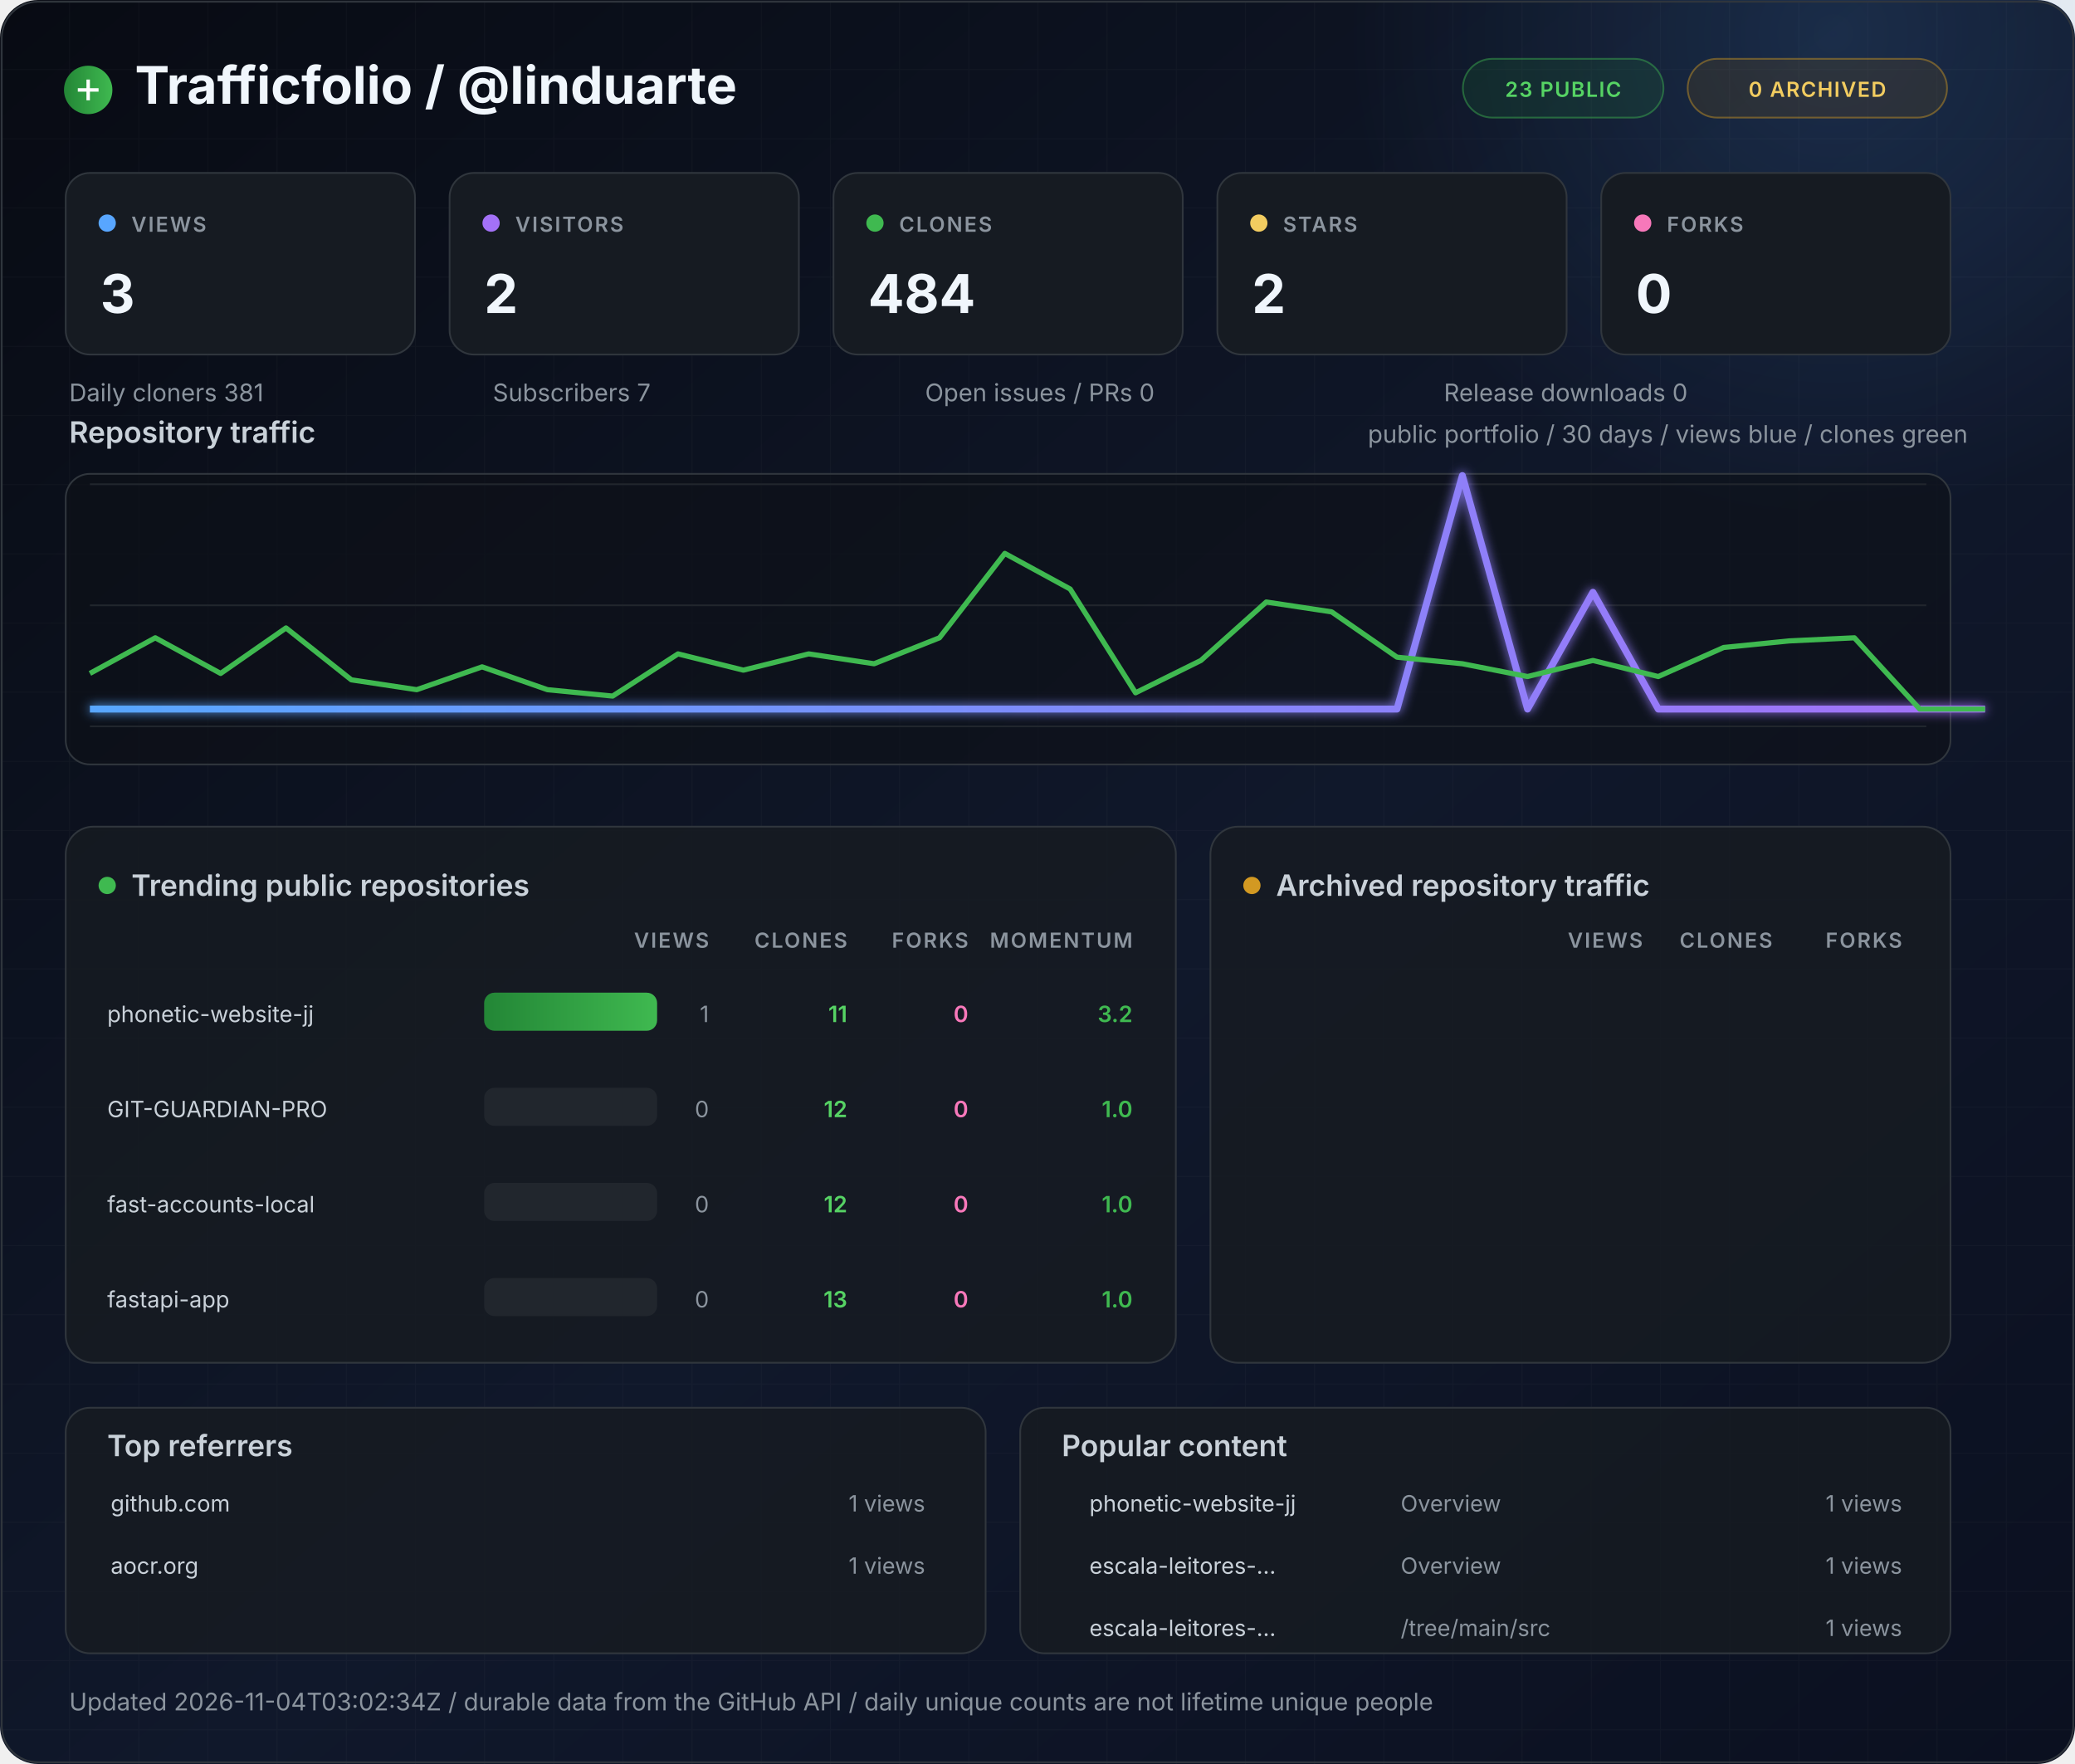
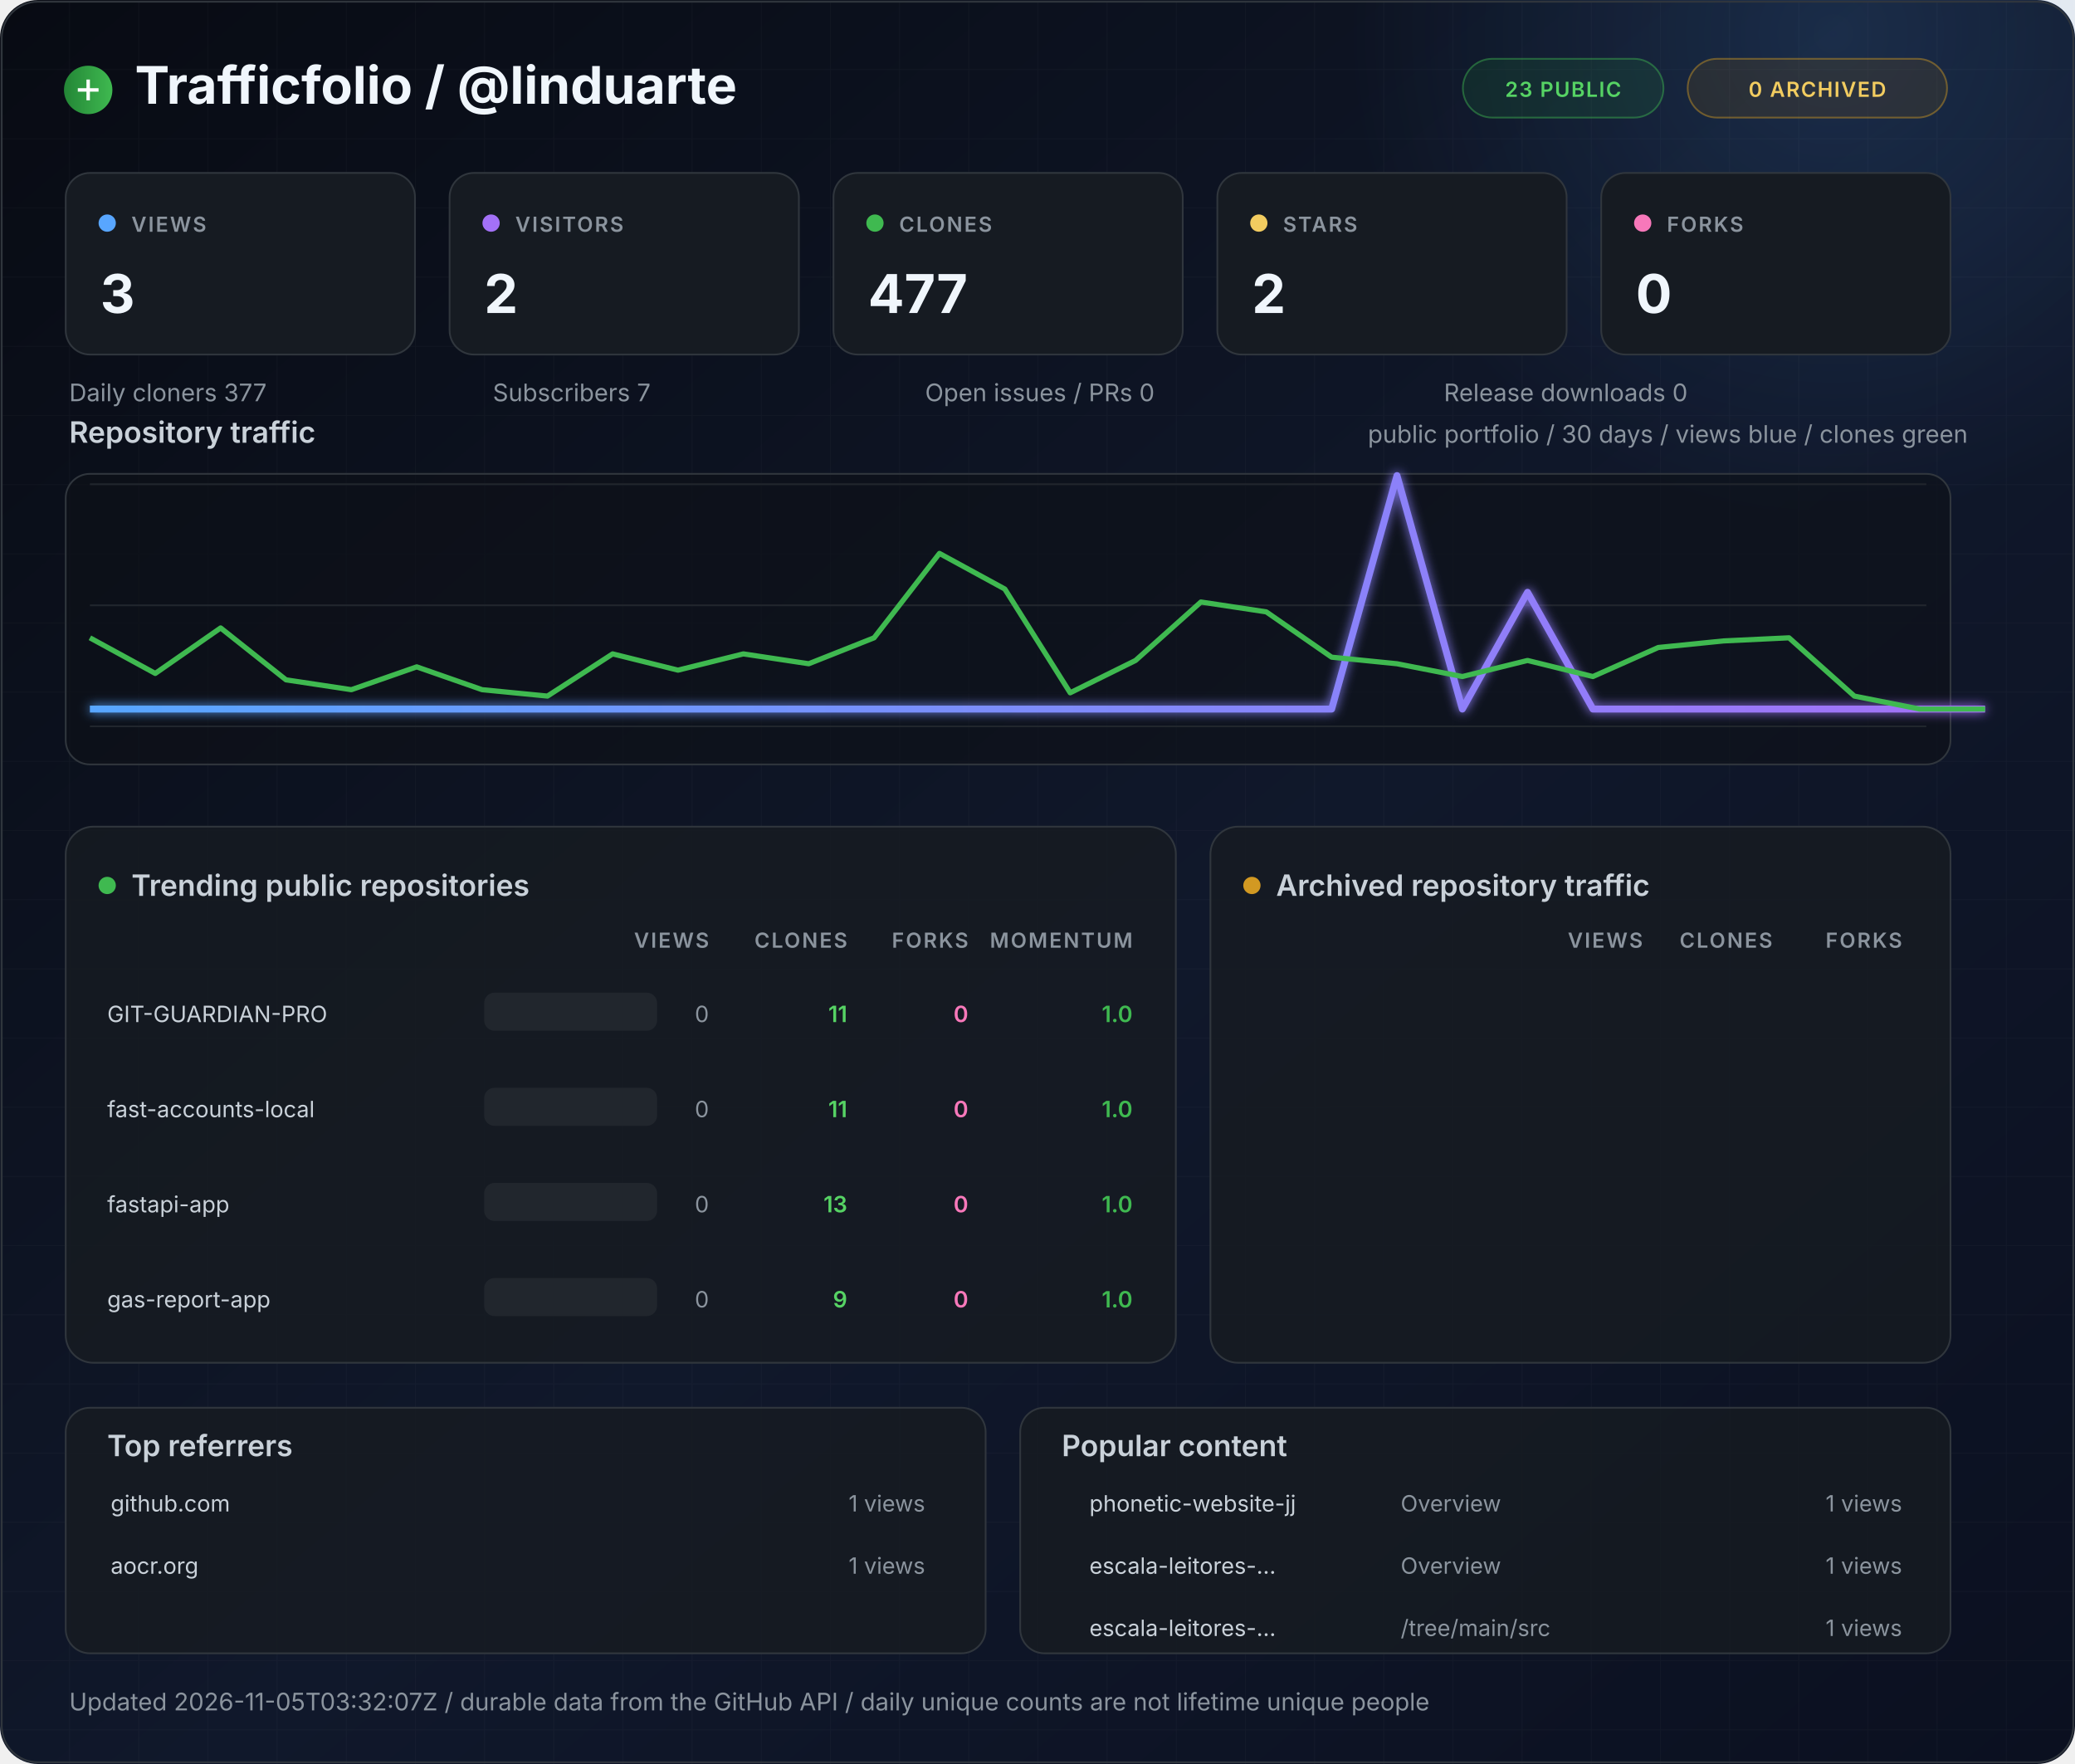
<svg xmlns="http://www.w3.org/2000/svg" width="1200" height="1020" viewBox="0 0 1200 1020" role="img" aria-label="Trafficfolio GitHub analytics dashboard for linduarte">
  <defs>
    <linearGradient id="bg" x1="0" y1="0" x2="1" y2="1">
      <stop stop-color="#080b13" />
      <stop offset=".55" stop-color="#10182b" />
      <stop offset="1" stop-color="#0b1020" />
    </linearGradient>
    <linearGradient id="line" x1="0" y1="0" x2="1" y2="0">
      <stop stop-color="#58a6ff" />
      <stop offset="1" stop-color="#a371f7" />
    </linearGradient>
    <linearGradient id="bar" x1="0" y1="0" x2="1" y2="0">
      <stop stop-color="#238636" />
      <stop offset="1" stop-color="#3fb950" />
    </linearGradient>
    <linearGradient id="archiveBar" x1="0" y1="0" x2="1" y2="0">
      <stop stop-color="#9e6a03" />
      <stop offset="1" stop-color="#f2cc60" />
    </linearGradient>
    <radialGradient id="ambient">
      <stop stop-color="#58a6ff" stop-opacity=".16" />
      <stop offset="1" stop-color="#58a6ff" stop-opacity="0" />
    </radialGradient>
    <pattern id="grid" width="40" height="40" patternUnits="userSpaceOnUse">
      <path d="M40 0H0V40" fill="none" stroke="#ffffff" stroke-opacity=".025" />
    </pattern>
    <filter id="glow">
      <feGaussianBlur stdDeviation="3" result="b" />
      <feMerge>
        <feMergeNode in="b" />
        <feMergeNode in="SourceGraphic" />
      </feMerge>
    </filter>
    <style>
    .title{font:750 30px -apple-system,BlinkMacSystemFont,"Segoe UI",sans-serif;fill:#f0f6fc}
    .subtitle{font:14px -apple-system,BlinkMacSystemFont,"Segoe UI",sans-serif;fill:#8b949e}
    .label{font:600 12px -apple-system,BlinkMacSystemFont,"Segoe UI",sans-serif;fill:#8b949e;letter-spacing:1px}
    .metric{font:700 31px -apple-system,BlinkMacSystemFont,"Segoe UI",sans-serif;fill:#f0f6fc}
    .section{font:600 17px -apple-system,BlinkMacSystemFont,"Segoe UI",sans-serif;fill:#c9d1d9}
    .repo,.value,.trend,.archive,.clone,.fork{font:13px -apple-system,BlinkMacSystemFont,"Segoe UI",sans-serif;fill:#c9d1d9}
    .value{fill:#8b949e} .trend{fill:#3fb950;font-weight:600} .archive{fill:#d29922}
    .clone{fill:#56d364;font-weight:600} .fork{fill:#f778ba;font-weight:600}
    .pill{font:600 12px -apple-system,BlinkMacSystemFont,"Segoe UI",sans-serif;letter-spacing:.7px}
  </style>
  </defs>
  <rect width="1200" height="1020" rx="22" fill="url(#bg)" />
  <rect width="1200" height="1020" rx="22" fill="url(#grid)" />
  <circle cx="1060" cy="20" r="280" fill="url(#ambient)" />
  <rect x="1" y="1" width="1198" height="1018" rx="21" fill="none" stroke="#30363d" />
  <circle cx="51" cy="52" r="14" fill="url(#bar)" />
  <path d="M45 52h12M51 46v12" stroke="#fff" stroke-width="2" />
  <text x="78" y="60" class="title">Trafficfolio / @linduarte</text>
  <rect x="846" y="34" width="116" height="34" rx="17" fill="#238636" fill-opacity=".16" stroke="#3fb950" stroke-opacity=".45" />
  <text x="904" y="56" text-anchor="middle" class="pill" fill="#56d364">23 PUBLIC</text>
  <rect x="976" y="34" width="150" height="34" rx="17" fill="#9e6a03" fill-opacity=".14" stroke="#d29922" stroke-opacity=".45" />
  <text x="1051" y="56" text-anchor="middle" class="pill" fill="#f2cc60">0 ARCHIVED</text>
  <rect x="38" y="100" width="202" height="105" rx="14" fill="#161b22" stroke="#30363d" />
  <circle cx="62" cy="129" r="5" fill="#58a6ff" />
  <text x="76" y="134" class="label">VIEWS</text>
  <text x="58" y="181" class="metric">3</text>
  <rect x="260" y="100" width="202" height="105" rx="14" fill="#161b22" stroke="#30363d" />
  <circle cx="284" cy="129" r="5" fill="#a371f7" />
  <text x="298" y="134" class="label">VISITORS</text>
  <text x="280" y="181" class="metric">2</text>
  <rect x="482" y="100" width="202" height="105" rx="14" fill="#161b22" stroke="#30363d" />
  <circle cx="506" cy="129" r="5" fill="#3fb950" />
  <text x="520" y="134" class="label">CLONES</text>
-   <text x="502" y="181" class="metric">484</text>
+   <text x="502" y="181" class="metric">477</text>
  <rect x="704" y="100" width="202" height="105" rx="14" fill="#161b22" stroke="#30363d" />
  <circle cx="728" cy="129" r="5" fill="#f2cc60" />
  <text x="742" y="134" class="label">STARS</text>
  <text x="724" y="181" class="metric">2</text>
  <rect x="926" y="100" width="202" height="105" rx="14" fill="#161b22" stroke="#30363d" />
  <circle cx="950" cy="129" r="5" fill="#f778ba" />
  <text x="964" y="134" class="label">FORKS</text>
  <text x="946" y="181" class="metric">0</text>
-   <text x="40" y="232" class="subtitle">Daily cloners 381</text>
+   <text x="40" y="232" class="subtitle">Daily cloners 377</text>
  <text x="285" y="232" class="subtitle">Subscribers 7</text>
  <text x="535" y="232" class="subtitle">Open issues / PRs 0</text>
  <text x="835" y="232" class="subtitle">Release downloads 0</text>
  <text x="40" y="256" class="section">Repository traffic</text>
  <text x="1138" y="256" text-anchor="end" class="subtitle">public portfolio / 30 days / views blue / clones green</text>
  <rect x="38" y="274" width="1090" height="168" rx="14" fill="#0d1117" fill-opacity=".62" stroke="#30363d" />
  <line x1="52" y1="420" x2="1114" y2="420" stroke="#21262d" />
  <line x1="52" y1="350" x2="1114" y2="350" stroke="#21262d" />
  <line x1="52" y1="280" x2="1114" y2="280" stroke="#21262d" />
-   <polyline points="52.0,410.0 89.8,410.0 127.6,410.0 165.4,410.0 203.2,410.0 241.0,410.0 278.8,410.0 316.6,410.0 354.3,410.0 392.1,410.0 429.9,410.0 467.7,410.0 505.5,410.0 543.3,410.0 581.1,410.0 618.9,410.0 656.7,410.0 694.5,410.0 732.3,410.0 770.1,410.0 807.9,410.0 845.7,275.0 883.4,410.0 921.2,342.5 959.0,410.0 996.8,410.0 1034.6,410.0 1072.4,410.0 1110.2,410.0 1148.0,410.0" fill="none" stroke="url(#line)" stroke-width="4" stroke-linejoin="round" filter="url(#glow)" />
-   <polyline points="52.0,389.4 89.8,368.8 127.6,389.4 165.4,363.1 203.2,393.1 241.0,398.8 278.8,385.6 316.6,398.8 354.3,402.5 392.1,378.1 429.9,387.5 467.7,378.1 505.5,383.8 543.3,368.8 581.1,320.0 618.9,340.6 656.7,400.6 694.5,381.9 732.3,348.1 770.1,353.8 807.9,380.0 845.7,383.8 883.4,391.2 921.2,381.9 959.0,391.2 996.8,374.4 1034.6,370.6 1072.4,368.8 1110.2,410.0 1148.0,410.0" fill="none" stroke="#3fb950" stroke-width="3" stroke-linejoin="round" />
+   <polyline points="52.0,410.0 89.8,410.0 127.6,410.0 165.4,410.0 203.2,410.0 241.0,410.0 278.8,410.0 316.6,410.0 354.3,410.0 392.1,410.0 429.9,410.0 467.7,410.0 505.5,410.0 543.3,410.0 581.1,410.0 618.9,410.0 656.7,410.0 694.5,410.0 732.3,410.0 770.1,410.0 807.9,275.0 845.7,410.0 883.4,342.5 921.2,410.0 959.0,410.0 996.8,410.0 1034.6,410.0 1072.4,410.0 1110.2,410.0 1148.0,410.0" fill="none" stroke="url(#line)" stroke-width="4" stroke-linejoin="round" filter="url(#glow)" />
+   <polyline points="52.0,368.8 89.8,389.4 127.6,363.1 165.4,393.1 203.2,398.8 241.0,385.6 278.8,398.8 316.6,402.5 354.3,378.1 392.1,387.5 429.9,378.1 467.7,383.8 505.5,368.8 543.3,320.0 581.1,340.6 618.9,400.6 656.7,381.9 694.5,348.1 732.3,353.8 770.1,380.0 807.9,383.8 845.7,391.2 883.4,381.9 921.2,391.2 959.0,374.4 996.8,370.6 1034.6,368.8 1072.4,402.5 1110.2,410.0 1148.0,410.0" fill="none" stroke="#3fb950" stroke-width="3" stroke-linejoin="round" />
  <rect x="38" y="478" width="642" height="310" rx="16" fill="#161b22" fill-opacity=".82" stroke="#30363d" />
  <circle cx="62" cy="512" r="5" fill="#3fb950" />
  <text x="76" y="518" class="section">Trending public repositories</text>
  <text x="410" y="548" text-anchor="end" class="label">VIEWS</text>
  <text x="490" y="548" text-anchor="end" class="label">CLONES</text>
  <text x="560" y="548" text-anchor="end" class="label">FORKS</text>
  <text x="655" y="548" text-anchor="end" class="label">MOMENTUM</text>
-   <text x="62" y="591" class="repo">phonetic-website-jj</text>
+   <text x="62" y="591" class="repo">GIT-GUARDIAN-PRO</text>
  <rect x="280" y="574" width="100" height="22" rx="6" fill="#21262d" />
-   <rect x="280" y="574" width="100" height="22" rx="6" fill="url(#bar)" />
-   <text x="410" y="591" text-anchor="end" class="value">1</text>
+   <rect x="280" y="574" width="0" height="22" rx="6" fill="url(#bar)" />
+   <text x="410" y="591" text-anchor="end" class="value">0</text>
  <text x="490" y="591" text-anchor="end" class="clone">11</text>
  <text x="560" y="591" text-anchor="end" class="fork">0</text>
-   <text x="655" y="591" text-anchor="end" class="trend">3.2</text>
-   <text x="62" y="646" class="repo">GIT-GUARDIAN-PRO</text>
+   <text x="655" y="591" text-anchor="end" class="trend">1.0</text>
+   <text x="62" y="646" class="repo">fast-accounts-local</text>
  <rect x="280" y="629" width="100" height="22" rx="6" fill="#21262d" />
  <rect x="280" y="629" width="0" height="22" rx="6" fill="url(#bar)" />
  <text x="410" y="646" text-anchor="end" class="value">0</text>
-   <text x="490" y="646" text-anchor="end" class="clone">12</text>
+   <text x="490" y="646" text-anchor="end" class="clone">11</text>
  <text x="560" y="646" text-anchor="end" class="fork">0</text>
  <text x="655" y="646" text-anchor="end" class="trend">1.0</text>
-   <text x="62" y="701" class="repo">fast-accounts-local</text>
+   <text x="62" y="701" class="repo">fastapi-app</text>
  <rect x="280" y="684" width="100" height="22" rx="6" fill="#21262d" />
  <rect x="280" y="684" width="0" height="22" rx="6" fill="url(#bar)" />
  <text x="410" y="701" text-anchor="end" class="value">0</text>
-   <text x="490" y="701" text-anchor="end" class="clone">12</text>
+   <text x="490" y="701" text-anchor="end" class="clone">13</text>
  <text x="560" y="701" text-anchor="end" class="fork">0</text>
  <text x="655" y="701" text-anchor="end" class="trend">1.0</text>
-   <text x="62" y="756" class="repo">fastapi-app</text>
+   <text x="62" y="756" class="repo">gas-report-app</text>
  <rect x="280" y="739" width="100" height="22" rx="6" fill="#21262d" />
  <rect x="280" y="739" width="0" height="22" rx="6" fill="url(#bar)" />
  <text x="410" y="756" text-anchor="end" class="value">0</text>
-   <text x="490" y="756" text-anchor="end" class="clone">13</text>
+   <text x="490" y="756" text-anchor="end" class="clone">9</text>
  <text x="560" y="756" text-anchor="end" class="fork">0</text>
  <text x="655" y="756" text-anchor="end" class="trend">1.0</text>
  <rect x="700" y="478" width="428" height="310" rx="16" fill="#161b22" fill-opacity=".82" stroke="#30363d" />
  <circle cx="724" cy="512" r="5" fill="#d29922" />
  <text x="738" y="518" class="section">Archived repository traffic</text>
  <text x="950" y="548" text-anchor="end" class="label">VIEWS</text>
  <text x="1025" y="548" text-anchor="end" class="label">CLONES</text>
  <text x="1100" y="548" text-anchor="end" class="label">FORKS</text>
  <rect x="38" y="814" width="532" height="142" rx="14" fill="#161b22" fill-opacity=".82" stroke="#30363d" />
  <text x="62" y="842" class="section">Top referrers</text>
  <text x="64" y="874" class="repo">github.com</text>
  <text x="535" y="874" text-anchor="end" class="value">1 views</text>
  <text x="64" y="910" class="repo">aocr.org</text>
  <text x="535" y="910" text-anchor="end" class="value">1 views</text>
  <rect x="590" y="814" width="538" height="142" rx="14" fill="#161b22" fill-opacity=".82" stroke="#30363d" />
  <text x="614" y="842" class="section">Popular content</text>
  <text x="630" y="874" class="repo">phonetic-website-jj</text>
  <text x="810" y="874" class="value">Overview</text>
  <text x="1100" y="874" text-anchor="end" class="value">1 views</text>
  <text x="630" y="910" class="repo">escala-leitores-...</text>
  <text x="810" y="910" class="value">Overview</text>
  <text x="1100" y="910" text-anchor="end" class="value">1 views</text>
  <text x="630" y="946" class="repo">escala-leitores-...</text>
  <text x="810" y="946" class="value">/tree/main/src</text>
  <text x="1100" y="946" text-anchor="end" class="value">1 views</text>
-   <text x="40" y="989" class="subtitle">Updated 2026-11-04T03:02:34Z / durable data from the GitHub API / daily unique counts are not lifetime unique people</text>
+   <text x="40" y="989" class="subtitle">Updated 2026-11-05T03:32:07Z / durable data from the GitHub API / daily unique counts are not lifetime unique people</text>
</svg>
